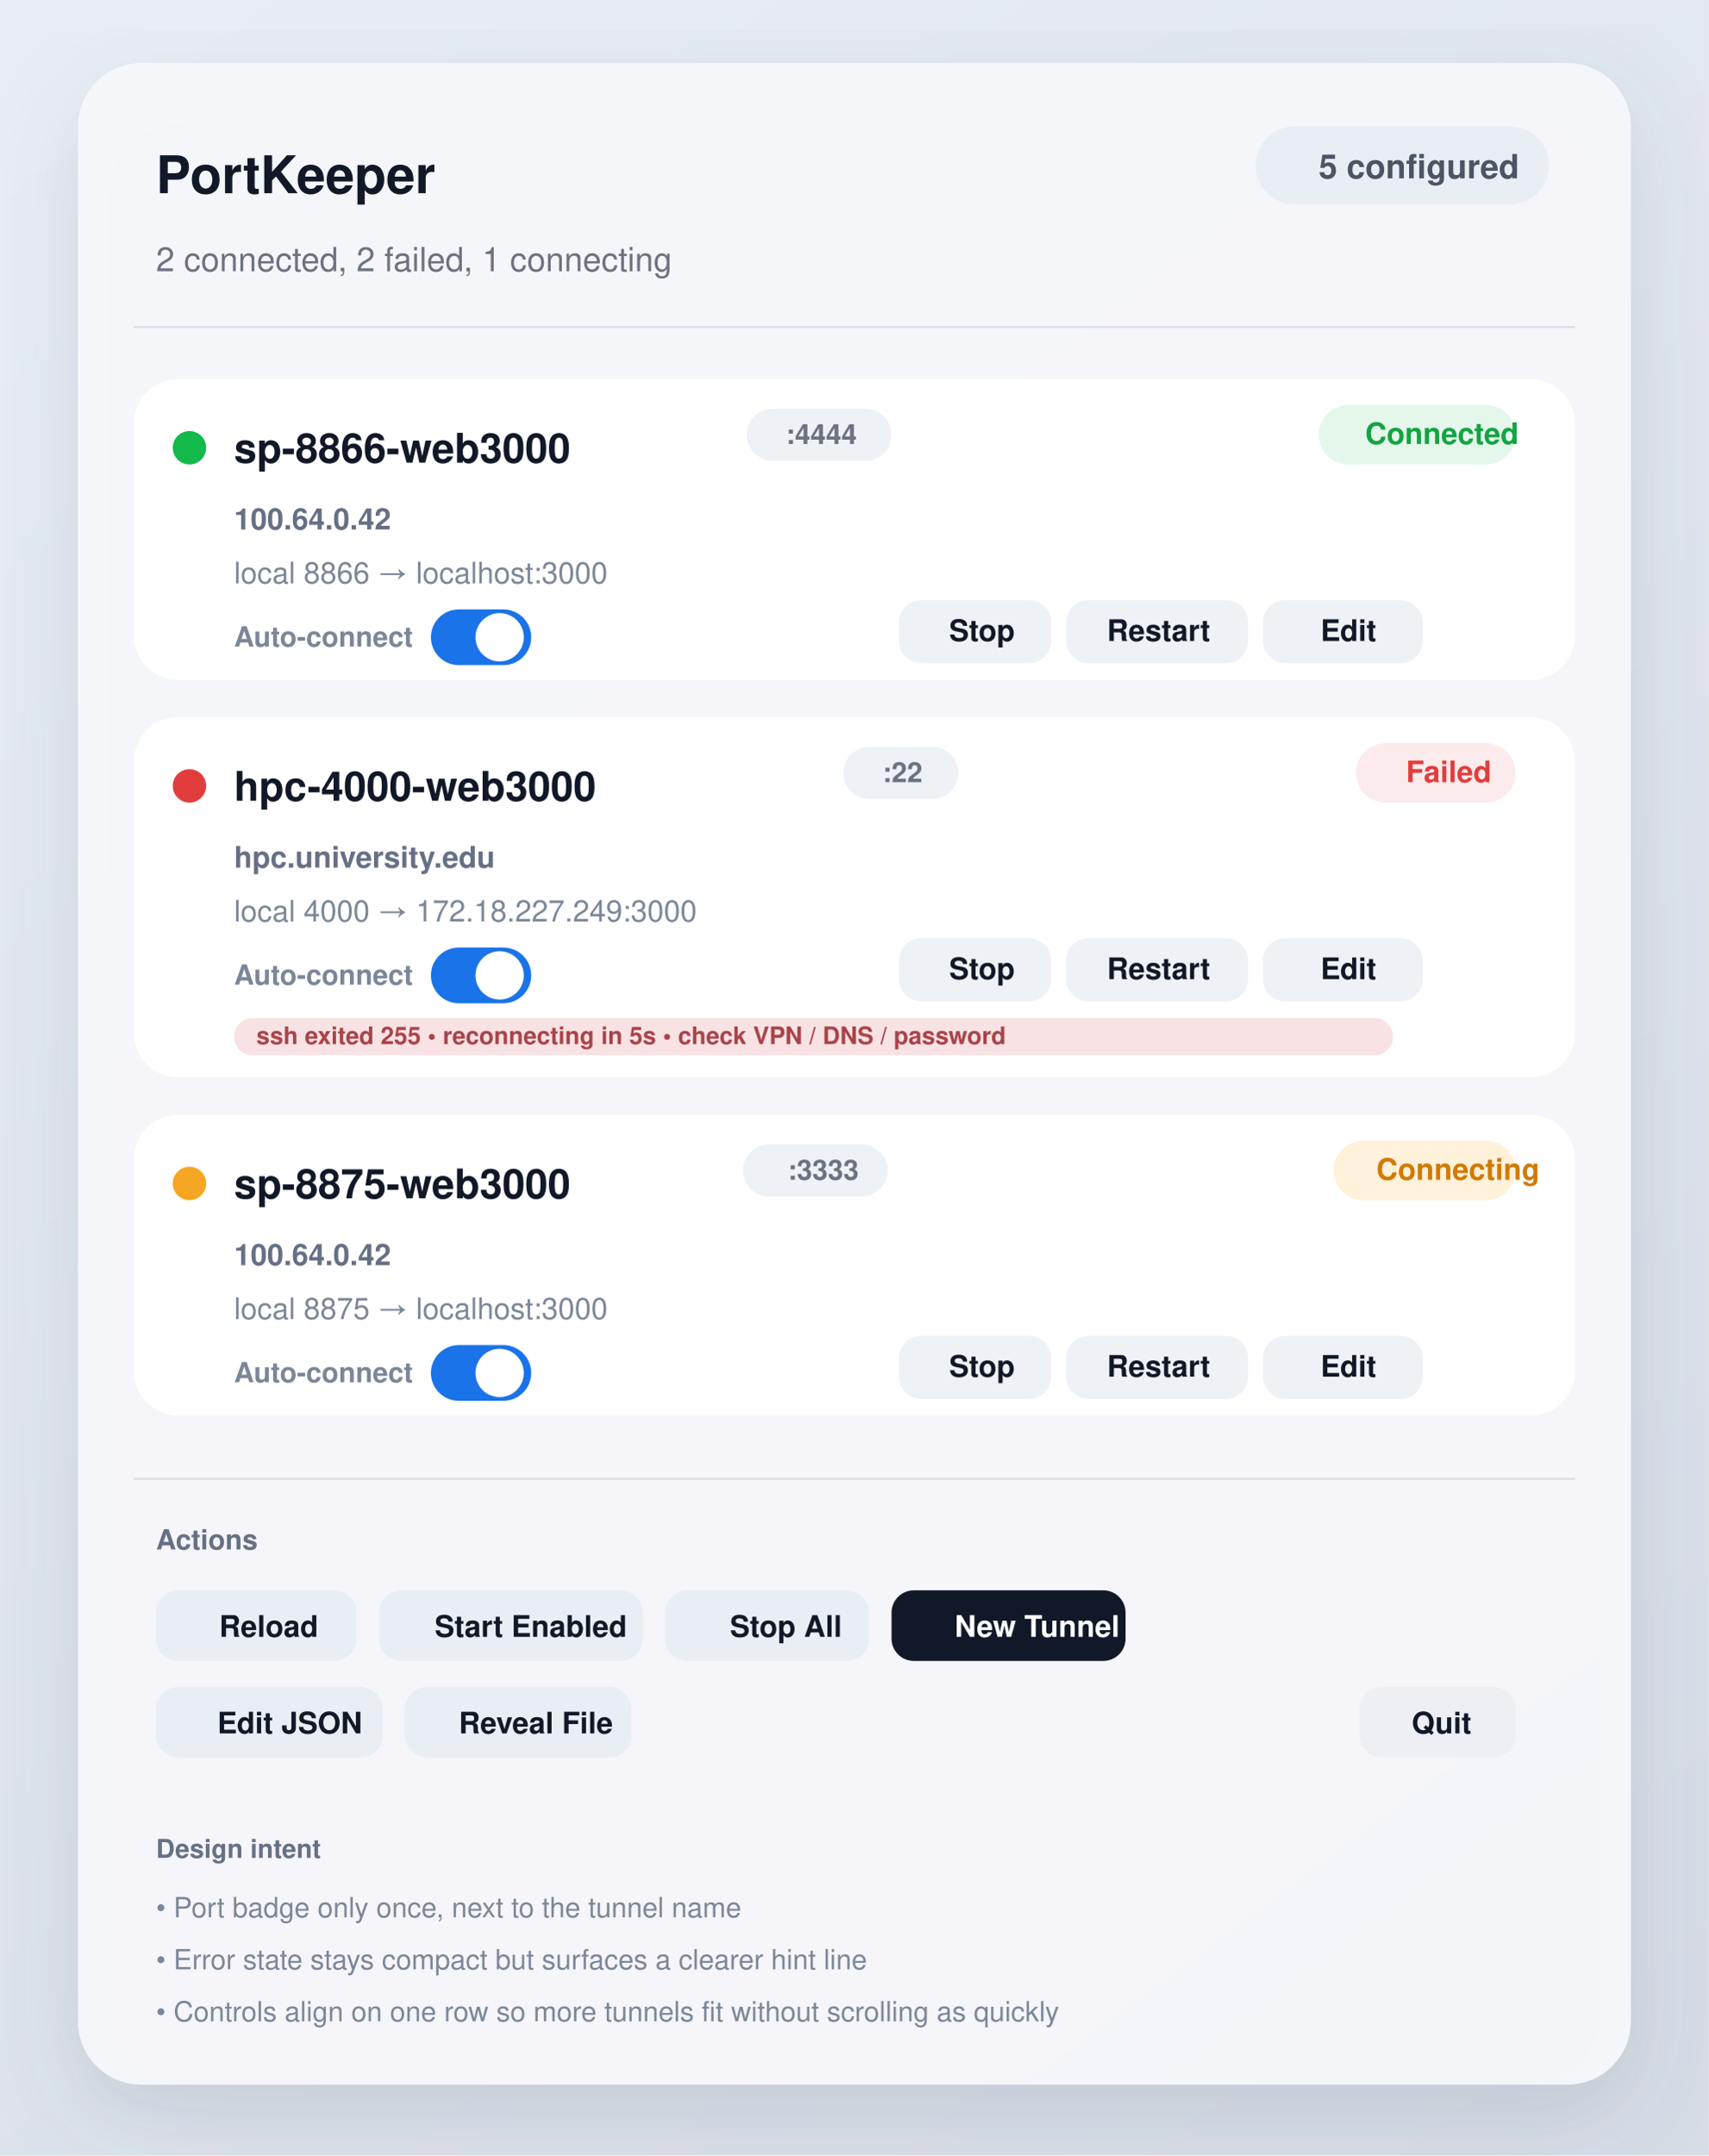
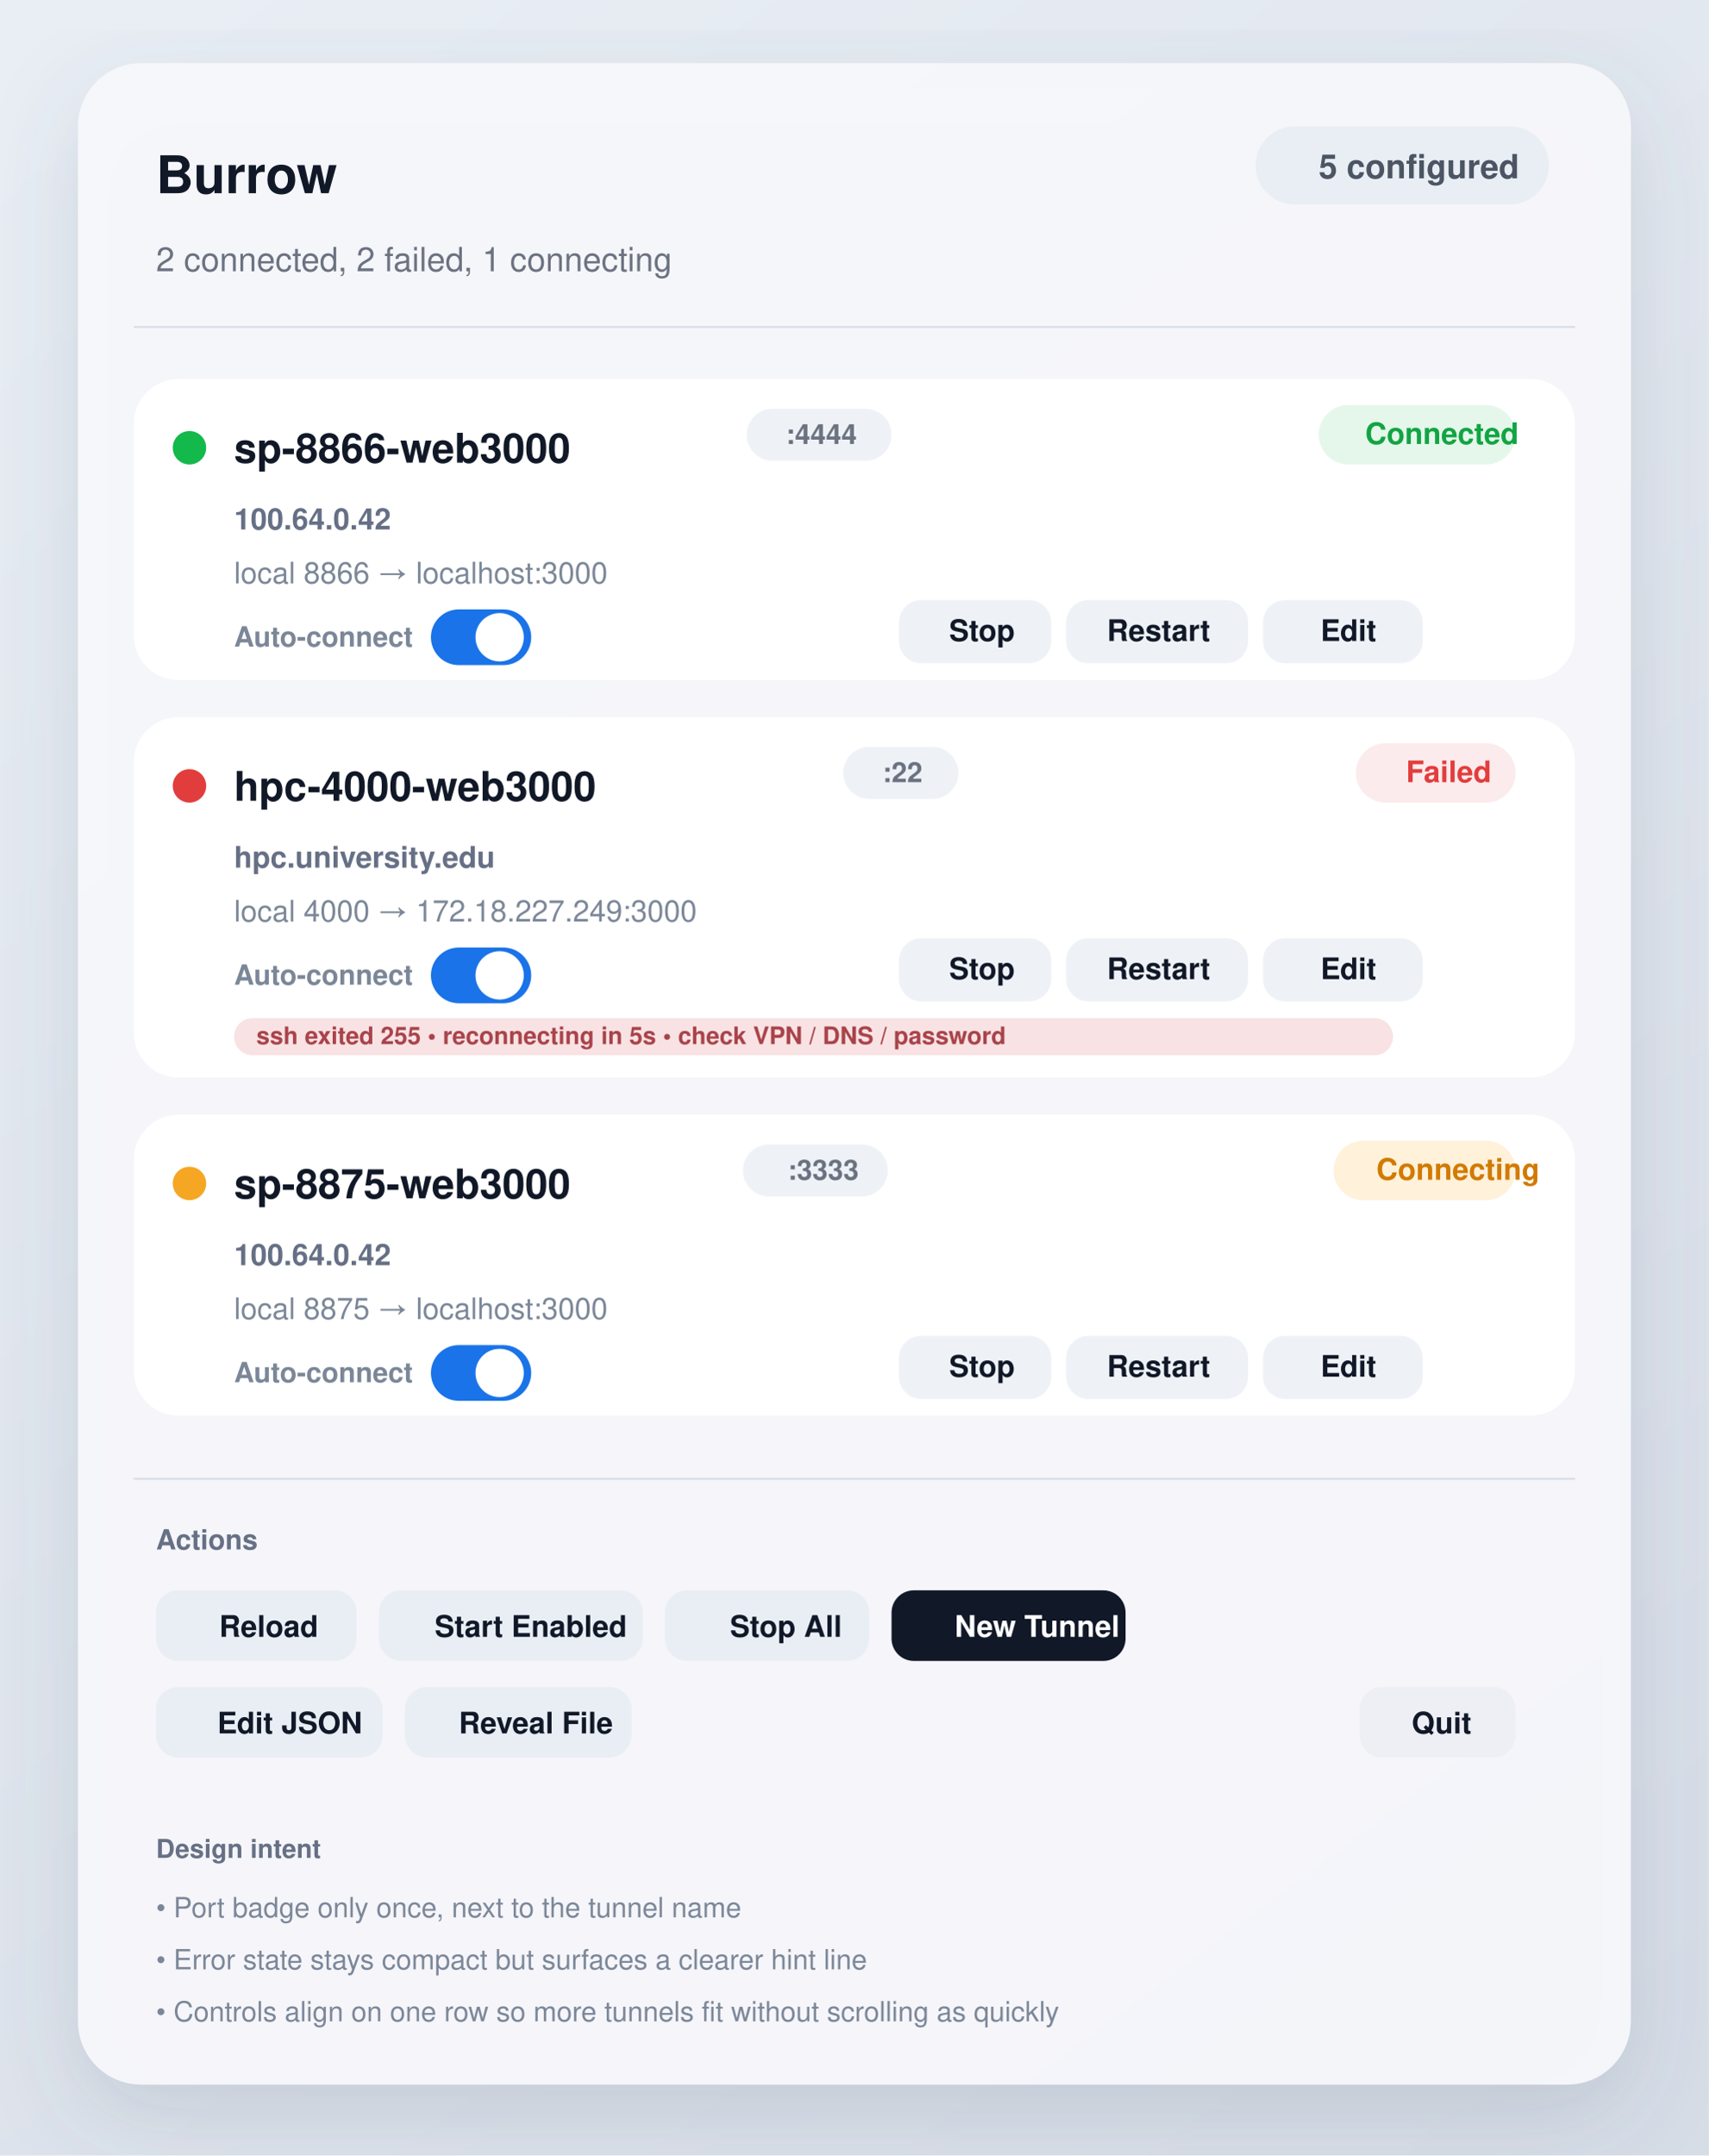
<svg xmlns="http://www.w3.org/2000/svg" width="920" height="1160" viewBox="0 0 920 1160" fill="none">
  <defs>
    <linearGradient id="bg" x1="40" y1="30" x2="860" y2="1130" gradientUnits="userSpaceOnUse">
      <stop stop-color="#E9EEF5" />
      <stop offset="1" stop-color="#D7DDE7" />
    </linearGradient>
    <filter id="shadow" x="0" y="0" width="920" height="1160" filterUnits="userSpaceOnUse" color-interpolation-filters="sRGB">
      <feDropShadow dx="0" dy="16" stdDeviation="24" flood-color="#506070" flood-opacity="0.18" />
    </filter>
  </defs>
  <rect width="920" height="1160" fill="url(#bg)" />
  <g filter="url(#shadow)">
    <rect x="42" y="34" width="836" height="1088" rx="34" fill="#F7F9FC" fill-opacity="0.92" />
  </g>
-   <text x="84" y="104" fill="#111827" font-family="SF Pro Display, Helvetica, Arial, sans-serif" font-size="28" font-weight="700">PortKeeper</text>
+   <text x="84" y="104" fill="#111827" font-family="SF Pro Display, Helvetica, Arial, sans-serif" font-size="28" font-weight="700">Burrow</text>
  <rect x="676" y="68" width="158" height="42" rx="21" fill="#E9EEF5" />
  <text x="710" y="96" fill="#4B5563" font-family="SF Pro Text, Helvetica, Arial, sans-serif" font-size="18" font-weight="600">5 configured</text>
  <text x="84" y="146" fill="#6B7280" font-family="SF Pro Text, Helvetica, Arial, sans-serif" font-size="18">2 connected, 2 failed, 1 connecting</text>
  <line x1="72" y1="176" x2="848" y2="176" stroke="#D6DCE6" />
  <g>
    <rect x="72" y="204" width="776" height="162" rx="24" fill="white" />
    <circle cx="102" cy="241" r="9" fill="#13B94B" />
    <text x="126" y="249" fill="#111827" font-family="SF Pro Display, Helvetica, Arial, sans-serif" font-size="22" font-weight="700">sp-8866-web3000</text>
    <rect x="402" y="220" width="78" height="28" rx="14" fill="#EEF2F7" />
    <text x="423" y="239" fill="#6B7280" font-family="SF Pro Text, Helvetica, Arial, sans-serif" font-size="15" font-weight="700">:4444</text>
    <rect x="710" y="218" width="106" height="32" rx="16" fill="#E5F7EA" />
    <text x="735" y="239" fill="#12A443" font-family="SF Pro Text, Helvetica, Arial, sans-serif" font-size="16" font-weight="700">Connected</text>
    <text x="126" y="285" fill="#667085" font-family="SF Pro Text, Helvetica, Arial, sans-serif" font-size="16" font-weight="600">100.64.0.42</text>
    <text x="126" y="314" fill="#7B8798" font-family="SF Pro Text, Helvetica, Arial, sans-serif" font-size="16">local 8866 → localhost:3000</text>
    <text x="126" y="348" fill="#7B8798" font-family="SF Pro Text, Helvetica, Arial, sans-serif" font-size="15" font-weight="600">Auto-connect</text>
    <rect x="232" y="328" width="54" height="30" rx="15" fill="#1A73E8" />
    <circle cx="269" cy="343" r="13" fill="white" />
    <rect x="484" y="323" width="82" height="34" rx="12" fill="#EEF2F7" />
    <text x="511" y="345" fill="#111827" font-family="SF Pro Text, Helvetica, Arial, sans-serif" font-size="16" font-weight="600">Stop</text>
    <rect x="574" y="323" width="98" height="34" rx="12" fill="#EEF2F7" />
    <text x="596" y="345" fill="#111827" font-family="SF Pro Text, Helvetica, Arial, sans-serif" font-size="16" font-weight="600">Restart</text>
    <rect x="680" y="323" width="86" height="34" rx="12" fill="#EEF2F7" />
    <text x="711" y="345" fill="#111827" font-family="SF Pro Text, Helvetica, Arial, sans-serif" font-size="16" font-weight="600">Edit</text>
  </g>
  <g>
    <rect x="72" y="386" width="776" height="194" rx="24" fill="white" />
    <circle cx="102" cy="423" r="9" fill="#E23D3D" />
    <text x="126" y="431" fill="#111827" font-family="SF Pro Display, Helvetica, Arial, sans-serif" font-size="22" font-weight="700">hpc-4000-web3000</text>
    <rect x="454" y="402" width="62" height="28" rx="14" fill="#EEF2F7" />
    <text x="475" y="421" fill="#6B7280" font-family="SF Pro Text, Helvetica, Arial, sans-serif" font-size="15" font-weight="700">:22</text>
    <rect x="730" y="400" width="86" height="32" rx="16" fill="#FCEBEC" />
    <text x="757" y="421" fill="#E23D3D" font-family="SF Pro Text, Helvetica, Arial, sans-serif" font-size="16" font-weight="700">Failed</text>
    <text x="126" y="467" fill="#667085" font-family="SF Pro Text, Helvetica, Arial, sans-serif" font-size="16" font-weight="600">hpc.university.edu</text>
    <text x="126" y="496" fill="#7B8798" font-family="SF Pro Text, Helvetica, Arial, sans-serif" font-size="16">local 4000 → 172.18.227.249:3000</text>
    <text x="126" y="530" fill="#7B8798" font-family="SF Pro Text, Helvetica, Arial, sans-serif" font-size="15" font-weight="600">Auto-connect</text>
    <rect x="232" y="510" width="54" height="30" rx="15" fill="#1A73E8" />
    <circle cx="269" cy="525" r="13" fill="white" />
    <rect x="484" y="505" width="82" height="34" rx="12" fill="#EEF2F7" />
    <text x="511" y="527" fill="#111827" font-family="SF Pro Text, Helvetica, Arial, sans-serif" font-size="16" font-weight="600">Stop</text>
    <rect x="574" y="505" width="98" height="34" rx="12" fill="#EEF2F7" />
    <text x="596" y="527" fill="#111827" font-family="SF Pro Text, Helvetica, Arial, sans-serif" font-size="16" font-weight="600">Restart</text>
    <rect x="680" y="505" width="86" height="34" rx="12" fill="#EEF2F7" />
    <text x="711" y="527" fill="#111827" font-family="SF Pro Text, Helvetica, Arial, sans-serif" font-size="16" font-weight="600">Edit</text>
    <rect x="126" y="548" width="624" height="20" rx="10" fill="#F8E2E4" />
    <text x="138" y="562" fill="#A9444A" font-family="SF Pro Text, Helvetica, Arial, sans-serif" font-size="13" font-weight="600">ssh exited 255  •  reconnecting in 5s  •  check VPN / DNS / password</text>
  </g>
  <g>
    <rect x="72" y="600" width="776" height="162" rx="24" fill="white" />
    <circle cx="102" cy="637" r="9" fill="#F5A623" />
    <text x="126" y="645" fill="#111827" font-family="SF Pro Display, Helvetica, Arial, sans-serif" font-size="22" font-weight="700">sp-8875-web3000</text>
    <rect x="400" y="616" width="78" height="28" rx="14" fill="#EEF2F7" />
    <text x="424" y="635" fill="#6B7280" font-family="SF Pro Text, Helvetica, Arial, sans-serif" font-size="15" font-weight="700">:3333</text>
    <rect x="718" y="614" width="98" height="32" rx="16" fill="#FFF1DA" />
    <text x="741" y="635" fill="#D17A00" font-family="SF Pro Text, Helvetica, Arial, sans-serif" font-size="16" font-weight="700">Connecting</text>
    <text x="126" y="681" fill="#667085" font-family="SF Pro Text, Helvetica, Arial, sans-serif" font-size="16" font-weight="600">100.64.0.42</text>
    <text x="126" y="710" fill="#7B8798" font-family="SF Pro Text, Helvetica, Arial, sans-serif" font-size="16">local 8875 → localhost:3000</text>
    <text x="126" y="744" fill="#7B8798" font-family="SF Pro Text, Helvetica, Arial, sans-serif" font-size="15" font-weight="600">Auto-connect</text>
    <rect x="232" y="724" width="54" height="30" rx="15" fill="#1A73E8" />
    <circle cx="269" cy="739" r="13" fill="white" />
    <rect x="484" y="719" width="82" height="34" rx="12" fill="#EEF2F7" />
    <text x="511" y="741" fill="#111827" font-family="SF Pro Text, Helvetica, Arial, sans-serif" font-size="16" font-weight="600">Stop</text>
    <rect x="574" y="719" width="98" height="34" rx="12" fill="#EEF2F7" />
    <text x="596" y="741" fill="#111827" font-family="SF Pro Text, Helvetica, Arial, sans-serif" font-size="16" font-weight="600">Restart</text>
    <rect x="680" y="719" width="86" height="34" rx="12" fill="#EEF2F7" />
    <text x="711" y="741" fill="#111827" font-family="SF Pro Text, Helvetica, Arial, sans-serif" font-size="16" font-weight="600">Edit</text>
  </g>
  <line x1="72" y1="796" x2="848" y2="796" stroke="#D6DCE6" />
  <text x="84" y="834" fill="#667085" font-family="SF Pro Text, Helvetica, Arial, sans-serif" font-size="15" font-weight="700">Actions</text>
  <rect x="84" y="856" width="108" height="38" rx="12" fill="#E9EEF5" />
  <text x="118" y="881" fill="#111827" font-family="SF Pro Text, Helvetica, Arial, sans-serif" font-size="16" font-weight="600">Reload</text>
  <rect x="204" y="856" width="142" height="38" rx="12" fill="#E9EEF5" />
  <text x="234" y="881" fill="#111827" font-family="SF Pro Text, Helvetica, Arial, sans-serif" font-size="16" font-weight="600">Start Enabled</text>
  <rect x="358" y="856" width="110" height="38" rx="12" fill="#E9EEF5" />
  <text x="393" y="881" fill="#111827" font-family="SF Pro Text, Helvetica, Arial, sans-serif" font-size="16" font-weight="600">Stop All</text>
  <rect x="480" y="856" width="126" height="38" rx="12" fill="#111827" />
  <text x="514" y="881" fill="white" font-family="SF Pro Text, Helvetica, Arial, sans-serif" font-size="16" font-weight="600">New Tunnel</text>
  <rect x="84" y="908" width="122" height="38" rx="12" fill="#E9EEF5" />
  <text x="117" y="933" fill="#111827" font-family="SF Pro Text, Helvetica, Arial, sans-serif" font-size="16" font-weight="600">Edit JSON</text>
  <rect x="218" y="908" width="122" height="38" rx="12" fill="#E9EEF5" />
  <text x="247" y="933" fill="#111827" font-family="SF Pro Text, Helvetica, Arial, sans-serif" font-size="16" font-weight="600">Reveal File</text>
  <rect x="732" y="908" width="84" height="38" rx="12" fill="#EDEFF4" />
  <text x="760" y="933" fill="#111827" font-family="SF Pro Text, Helvetica, Arial, sans-serif" font-size="16" font-weight="600">Quit</text>
  <text x="84" y="1000" fill="#667085" font-family="SF Pro Text, Helvetica, Arial, sans-serif" font-size="14" font-weight="700">Design intent</text>
  <text x="84" y="1032" fill="#7B8798" font-family="SF Pro Text, Helvetica, Arial, sans-serif" font-size="15">• Port badge only once, next to the tunnel name</text>
  <text x="84" y="1060" fill="#7B8798" font-family="SF Pro Text, Helvetica, Arial, sans-serif" font-size="15">• Error state stays compact but surfaces a clearer hint line</text>
  <text x="84" y="1088" fill="#7B8798" font-family="SF Pro Text, Helvetica, Arial, sans-serif" font-size="15">• Controls align on one row so more tunnels fit without scrolling as quickly</text>
</svg>
